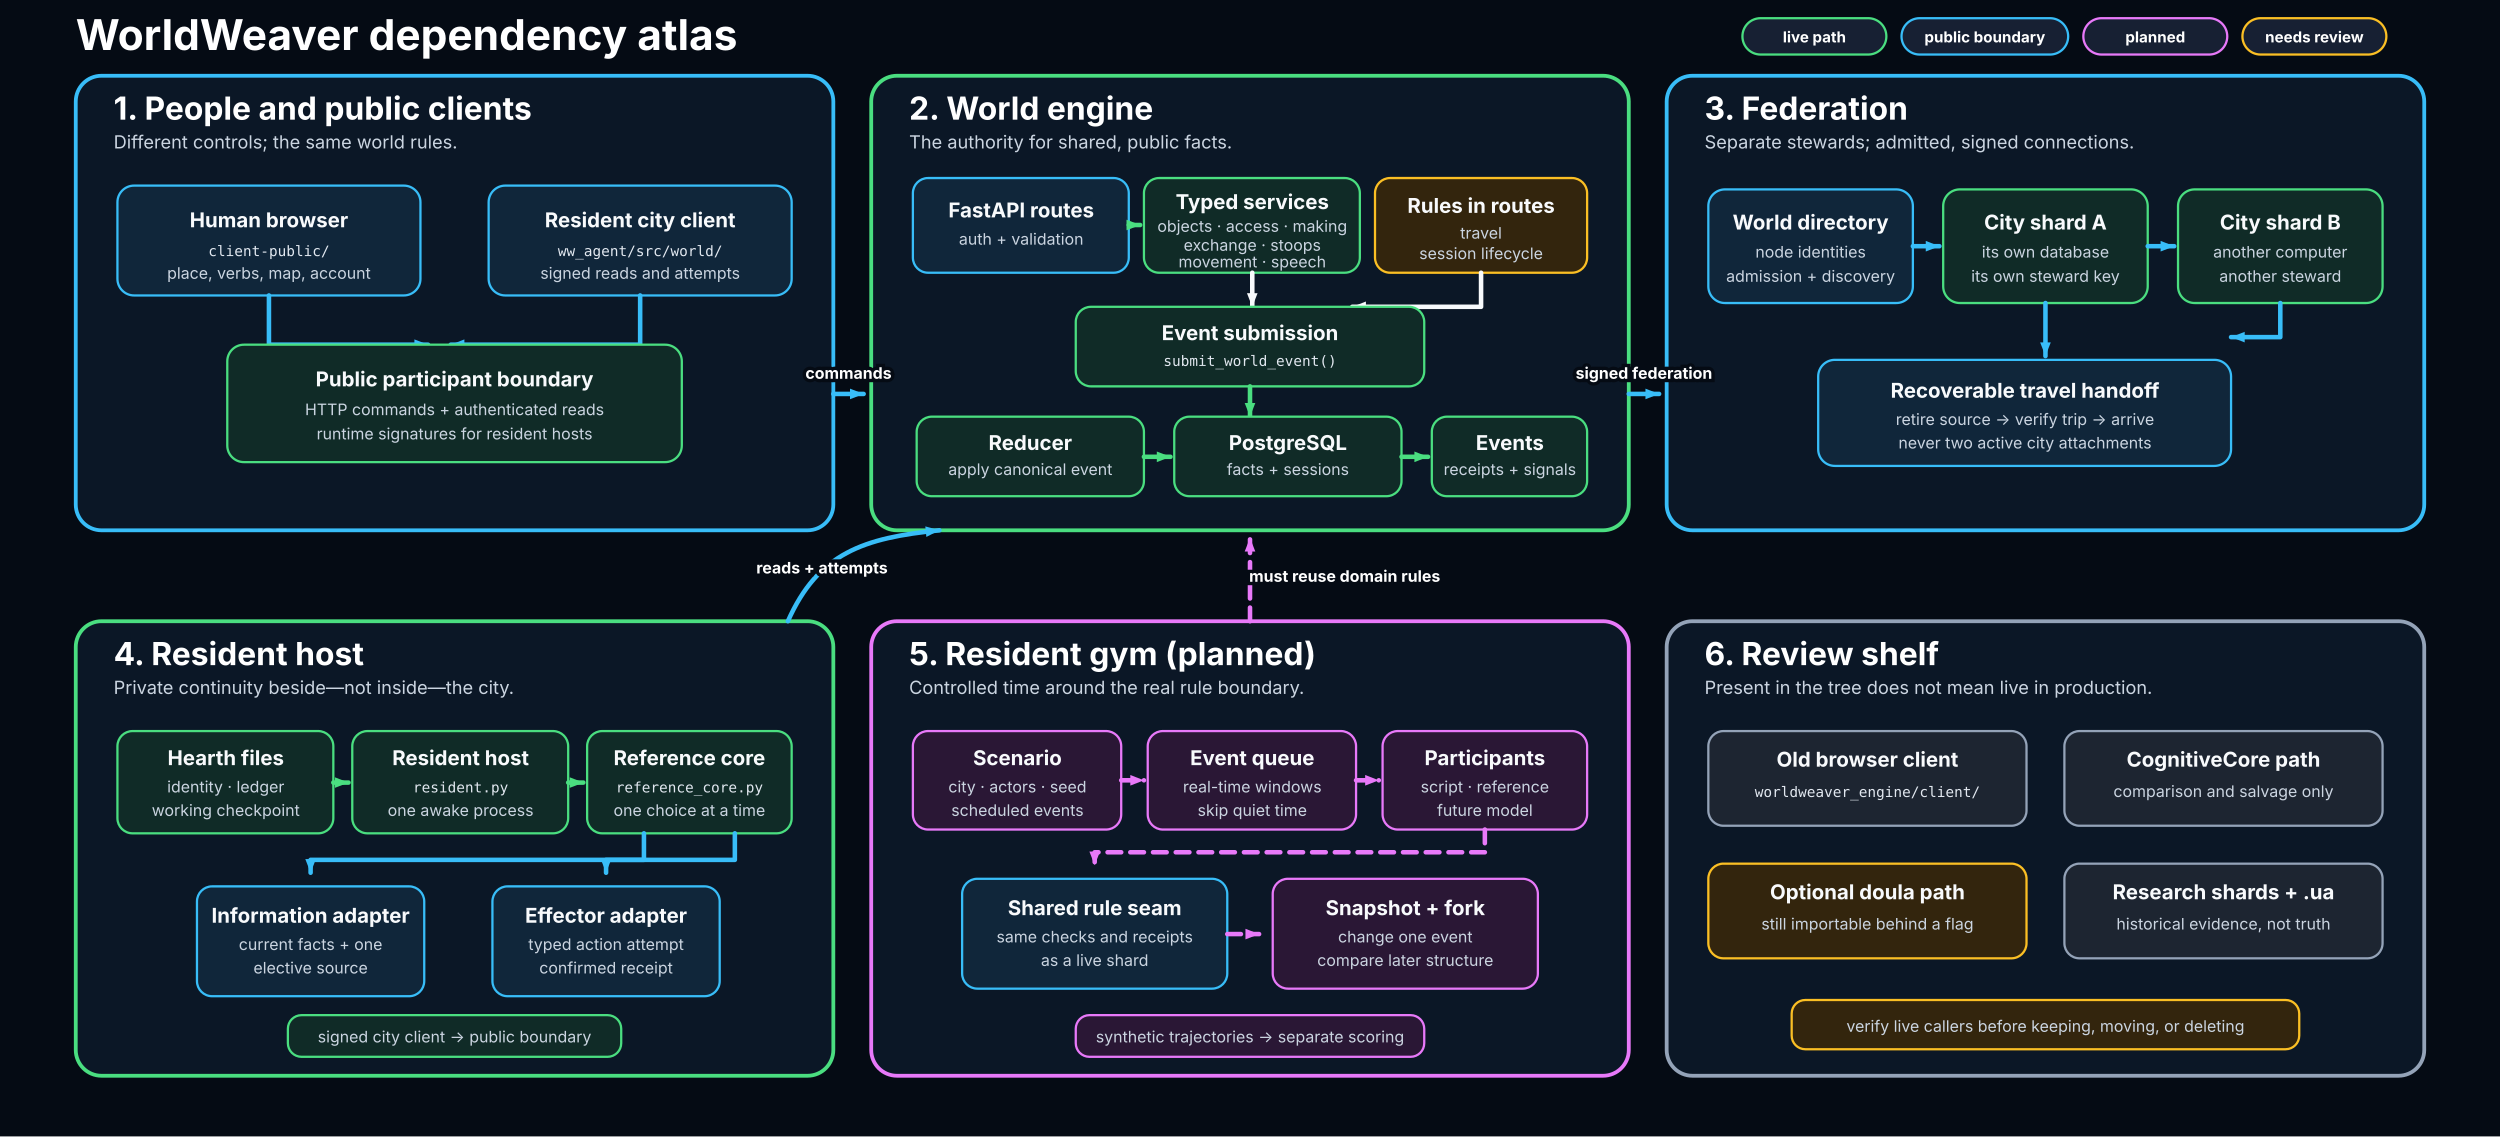
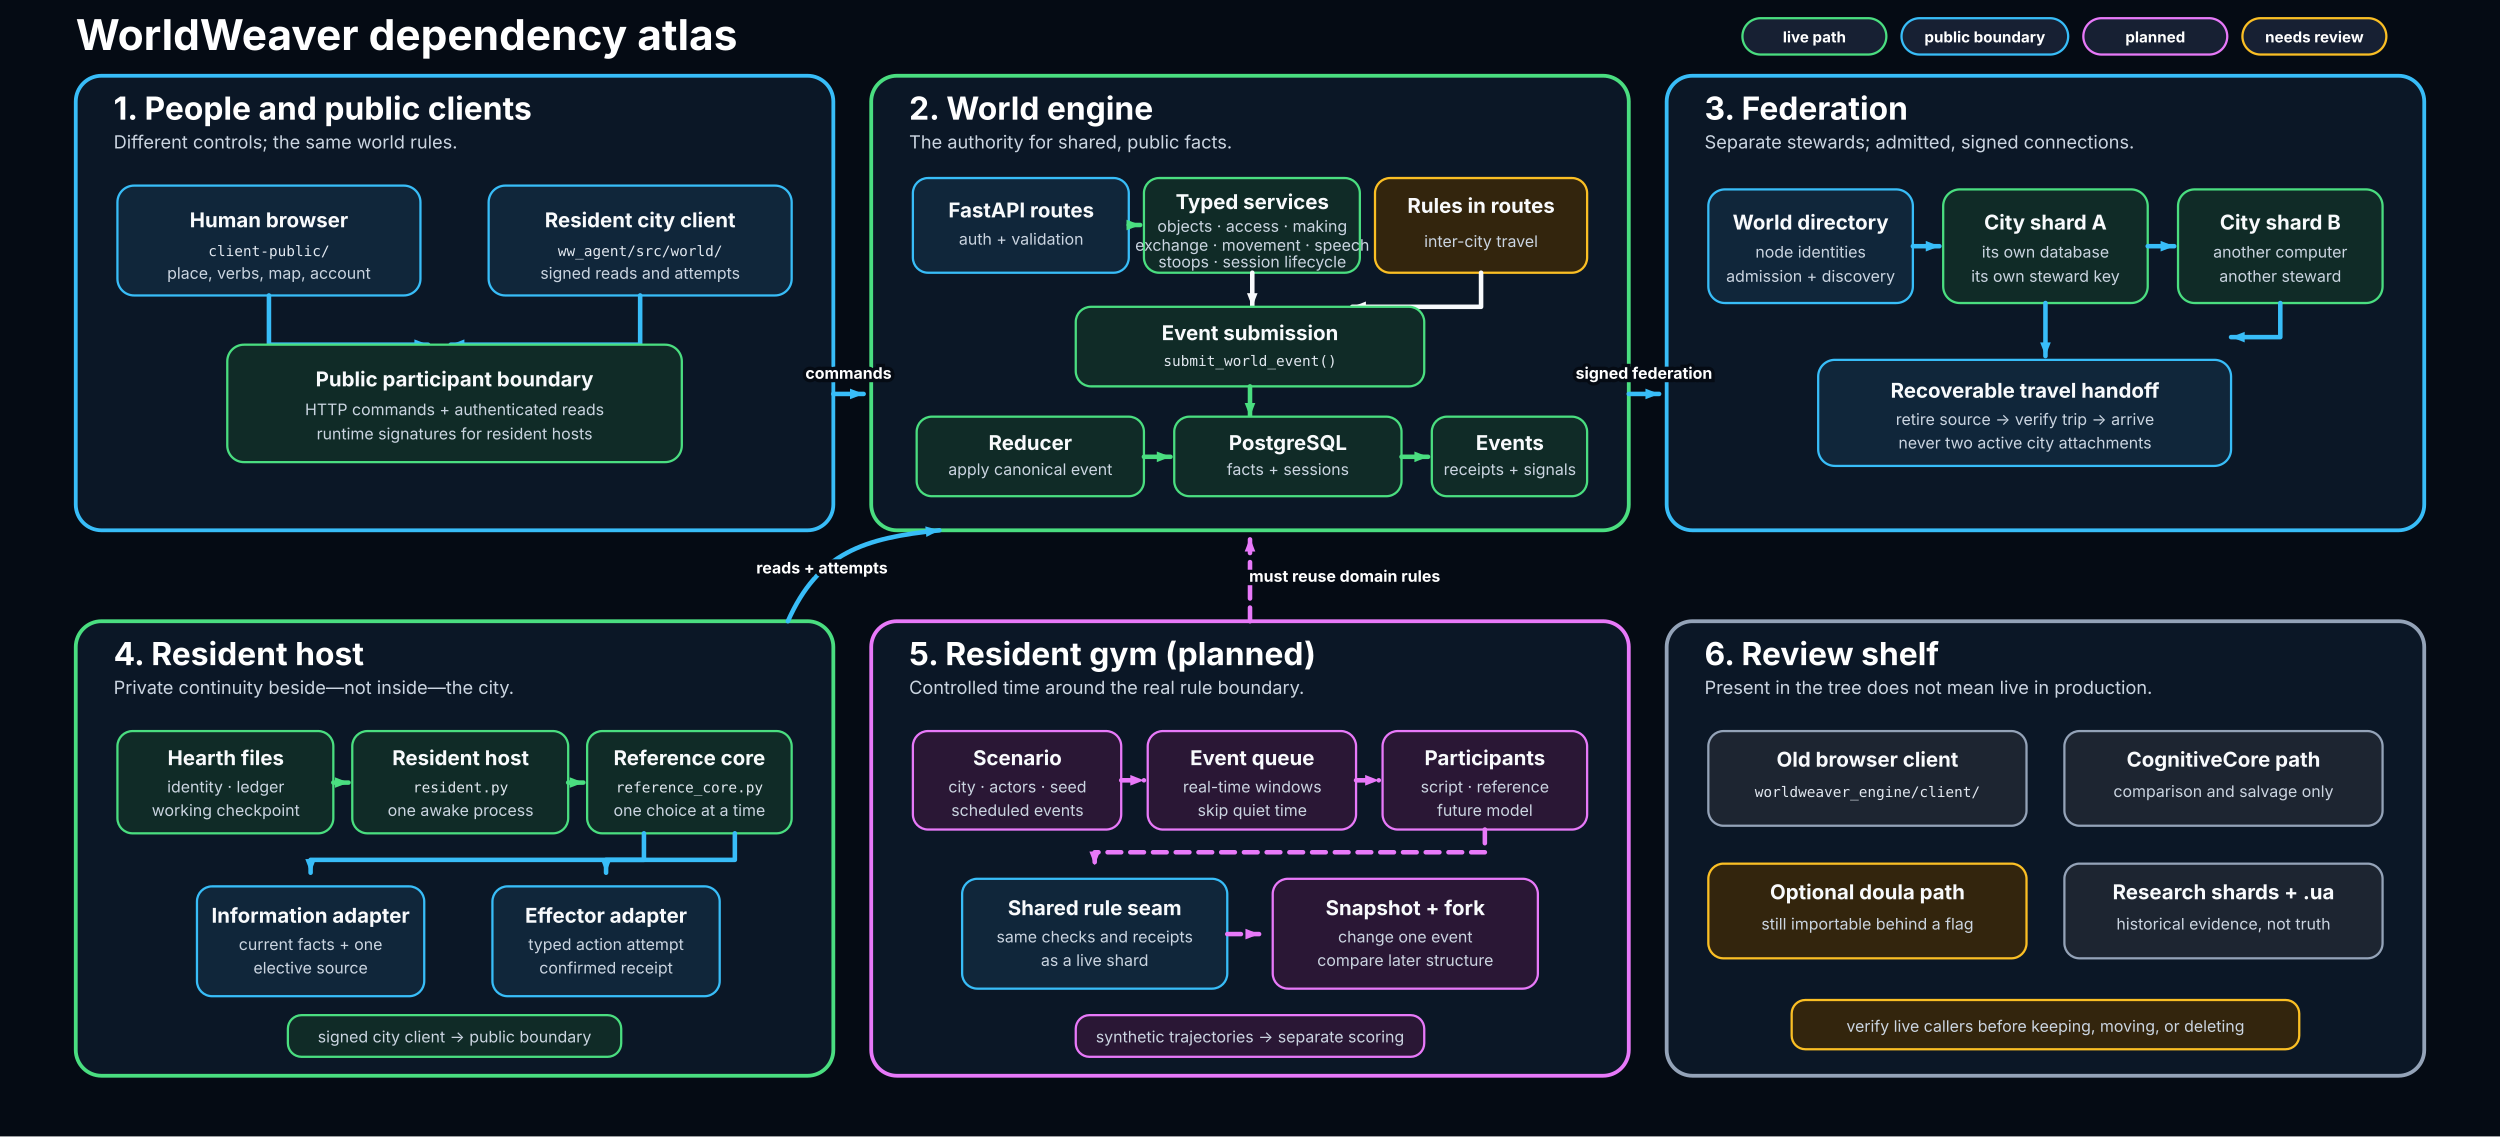
<svg xmlns="http://www.w3.org/2000/svg" width="3300" height="1500" viewBox="0 0 3300 1500" role="img" aria-labelledby="title description">
  <defs>
    <style>
      .canvas { fill: #050b14; }
      .panel { fill: #0b1726; stroke: #64748b; stroke-width: 5; }
      .panel-live { stroke: #4ade80; }
      .panel-boundary { stroke: #38bdf8; }
      .panel-future { stroke: #e879f9; }
      .panel-review { stroke: #94a3b8; }
      .node { fill: #13243a; stroke: #cbd5e1; stroke-width: 3; }
      .node-live { fill: #102b27; stroke: #4ade80; }
      .node-boundary { fill: #10263a; stroke: #38bdf8; }
      .node-warning { fill: #33250d; stroke: #fbbf24; }
      .node-future { fill: #2a1735; stroke: #e879f9; }
      .node-review { fill: #1d2531; stroke: #94a3b8; }
      .title { fill: #ffffff; font: 700 56px Inter, system-ui, sans-serif; }
      .panel-title { fill: #ffffff; font: 700 42px Inter, system-ui, sans-serif; }
      .panel-subtitle { fill: #cbd5e1; font: 400 24px Inter, system-ui, sans-serif; }
      .label { fill: #f8fafc; font: 650 27px Inter, system-ui, sans-serif; text-anchor: middle; }
      .small { fill: #cbd5e1; font: 400 21px Inter, system-ui, sans-serif; text-anchor: middle; }
      .code { fill: #e2e8f0; font: 500 19px ui-monospace, SFMono-Regular, Consolas, monospace; text-anchor: middle; }
      .edge-label { fill: #ffffff; font: 650 21px Inter, system-ui, sans-serif; text-anchor: middle; paint-order: stroke; stroke: #050b14; stroke-width: 9; }
      .arrow { fill: none; stroke: #f8fafc; stroke-width: 6; stroke-linecap: round; stroke-linejoin: round; marker-end: url(#ww-dependency-arrowhead); }
      .arrow-blue { stroke: #38bdf8; }
      .arrow-green { stroke: #4ade80; }
      .arrow-purple { stroke: #e879f9; stroke-dasharray: 18 12; }
      .arrow-muted { stroke: #94a3b8; stroke-dasharray: 14 12; }
      .divider { stroke: #334155; stroke-width: 3; }
      .pill { fill: #172033; stroke-width: 3; }
      .pill-text { fill: #ffffff; font: 650 20px Inter, system-ui, sans-serif; text-anchor: middle; }
    </style>
    <marker id="ww-dependency-arrowhead" viewBox="0 0 20 16" markerWidth="20" markerHeight="16" refX="19" refY="8" orient="auto" markerUnits="userSpaceOnUse">
      <path d="M1,1 L19,8 L1,15 z" fill="context-stroke" />
    </marker>
  </defs>
  <rect class="canvas" width="3300" height="1500" />
  <text class="title" x="100" y="66">WorldWeaver dependency atlas</text>
  <g id="clients">
    <rect class="panel panel-boundary" x="100" y="100" width="1000" height="600" rx="34" />
    <text class="panel-title" x="150" y="158">1. People and public clients</text>
    <text class="panel-subtitle" x="150" y="196">Different controls; the same world rules.</text>
    <rect class="node node-boundary" x="155" y="245" width="400" height="145" rx="22" />
    <text class="label" x="355" y="300">Human browser</text>
    <text class="code" x="355" y="338">client-public/</text>
    <text class="small" x="355" y="368">place, verbs, map, account</text>
    <rect class="node node-boundary" x="645" y="245" width="400" height="145" rx="22" />
    <text class="label" x="845" y="300">Resident city client</text>
    <text class="code" x="845" y="338">ww_agent/src/world/</text>
    <text class="small" x="845" y="368">signed reads and attempts</text>
    <path class="arrow arrow-blue" d="M355 390 V455 H565" />
    <path class="arrow arrow-blue" d="M845 390 V455 H595" />
    <rect class="node node-live" x="300" y="455" width="600" height="155" rx="22" />
    <text class="label" x="600" y="510">Public participant boundary</text>
    <text class="small" x="600" y="548">HTTP commands + authenticated reads</text>
    <text class="small" x="600" y="580">runtime signatures for resident hosts</text>
  </g>
  <g id="engine">
    <rect class="panel panel-live" x="1150" y="100" width="1000" height="600" rx="34" />
    <text class="panel-title" x="1200" y="158">2. World engine</text>
    <text class="panel-subtitle" x="1200" y="196">The authority for shared, public facts.</text>
    <rect class="node node-boundary" x="1205" y="235" width="285" height="125" rx="20" />
    <text class="label" x="1348" y="287">FastAPI routes</text>
    <text class="small" x="1348" y="323">auth + validation</text>
    <rect class="node node-live" x="1510" y="235" width="285" height="125" rx="20" />
    <text class="label" x="1653" y="276">Typed services</text>
    <text class="small" x="1653" y="306">objects · access · making</text>
-     <text class="small" x="1653" y="331">exchange · stoops</text>
-     <text class="small" x="1653" y="353">movement · speech</text>
+     <text class="small" x="1653" y="331">exchange · movement · speech</text>
+     <text class="small" x="1653" y="353">stoops · session lifecycle</text>
    <rect class="node node-warning" x="1815" y="235" width="280" height="125" rx="20" />
    <text class="label" x="1955" y="281">Rules in routes</text>
-     <text class="small" x="1955" y="315">travel</text>
-     <text class="small" x="1955" y="342">session lifecycle</text>
+     <text class="small" x="1955" y="326">inter-city travel</text>
    <path class="arrow arrow-green" d="M1490 297 H1505" />
    <path class="arrow" d="M1653 360 V405" />
    <path class="arrow" d="M1955 360 V405 H1785" />
    <rect class="node node-live" x="1420" y="405" width="460" height="105" rx="20" />
    <text class="label" x="1650" y="449">Event submission</text>
    <text class="code" x="1650" y="483">submit_world_event()</text>
    <path class="arrow arrow-green" d="M1650 510 V550" />
    <rect class="node node-live" x="1210" y="550" width="300" height="105" rx="20" />
    <text class="label" x="1360" y="594">Reducer</text>
    <text class="small" x="1360" y="627">apply canonical event</text>
    <rect class="node node-live" x="1550" y="550" width="300" height="105" rx="20" />
    <text class="label" x="1700" y="594">PostgreSQL</text>
    <text class="small" x="1700" y="627">facts + sessions</text>
    <rect class="node node-live" x="1890" y="550" width="205" height="105" rx="20" />
    <text class="label" x="1993" y="594">Events</text>
    <text class="small" x="1993" y="627">receipts + signals</text>
    <path class="arrow arrow-green" d="M1510 603 H1545" />
    <path class="arrow arrow-green" d="M1850 603 H1885" />
  </g>
  <g id="federation">
    <rect class="panel panel-boundary" x="2200" y="100" width="1000" height="600" rx="34" />
    <text class="panel-title" x="2250" y="158">3. Federation</text>
    <text class="panel-subtitle" x="2250" y="196">Separate stewards; admitted, signed connections.</text>
    <rect class="node node-boundary" x="2255" y="250" width="270" height="150" rx="22" />
    <text class="label" x="2390" y="303">World directory</text>
    <text class="small" x="2390" y="340">node identities</text>
    <text class="small" x="2390" y="372">admission + discovery</text>
    <rect class="node node-live" x="2565" y="250" width="270" height="150" rx="22" />
    <text class="label" x="2700" y="303">City shard A</text>
    <text class="small" x="2700" y="340">its own database</text>
    <text class="small" x="2700" y="372">its own steward key</text>
    <rect class="node node-live" x="2875" y="250" width="270" height="150" rx="22" />
    <text class="label" x="3010" y="303">City shard B</text>
    <text class="small" x="3010" y="340">another computer</text>
    <text class="small" x="3010" y="372">another steward</text>
    <path class="arrow arrow-blue" d="M2525 325 H2560" />
    <path class="arrow arrow-blue" d="M2835 325 H2870" />
    <rect class="node node-boundary" x="2400" y="475" width="545" height="140" rx="22" />
    <text class="label" x="2673" y="525">Recoverable travel handoff</text>
    <text class="small" x="2673" y="561">retire source → verify trip → arrive</text>
    <text class="small" x="2673" y="592">never two active city attachments</text>
    <path class="arrow arrow-blue" d="M2700 400 V470" />
    <path class="arrow arrow-blue" d="M3010 400 V445 H2945" />
  </g>
  <g id="resident">
    <rect class="panel panel-live" x="100" y="820" width="1000" height="600" rx="34" />
    <text class="panel-title" x="150" y="878">4. Resident host</text>
    <text class="panel-subtitle" x="150" y="916">Private continuity beside—not inside—the city.</text>
    <rect class="node node-live" x="155" y="965" width="285" height="135" rx="20" />
    <text class="label" x="298" y="1010">Hearth files</text>
    <text class="small" x="298" y="1046">identity · ledger</text>
    <text class="small" x="298" y="1077">working checkpoint</text>
    <rect class="node node-live" x="465" y="965" width="285" height="135" rx="20" />
    <text class="label" x="608" y="1010">Resident host</text>
    <text class="code" x="608" y="1046">resident.py</text>
    <text class="small" x="608" y="1077">one awake process</text>
    <rect class="node node-live" x="775" y="965" width="270" height="135" rx="20" />
    <text class="label" x="910" y="1010">Reference core</text>
    <text class="code" x="910" y="1046">reference_core.py</text>
    <text class="small" x="910" y="1077">one choice at a time</text>
    <path class="arrow arrow-green" d="M440 1033 H460" />
    <path class="arrow arrow-green" d="M750 1033 H770" />
    <rect class="node node-boundary" x="260" y="1170" width="300" height="145" rx="20" />
    <text class="label" x="410" y="1218">Information adapter</text>
    <text class="small" x="410" y="1254">current facts + one</text>
    <text class="small" x="410" y="1285">elective source</text>
    <rect class="node node-boundary" x="650" y="1170" width="300" height="145" rx="20" />
    <text class="label" x="800" y="1218">Effector adapter</text>
    <text class="small" x="800" y="1254">typed action attempt</text>
    <text class="small" x="800" y="1285">confirmed receipt</text>
    <path class="arrow arrow-blue" d="M850 1100 V1135 H410 V1152" />
    <path class="arrow arrow-blue" d="M970 1100 V1135 H800 V1152" />
    <rect class="node node-live" x="380" y="1340" width="440" height="55" rx="18" />
    <text class="small" x="600" y="1376">signed city client → public boundary</text>
  </g>
  <g id="gym">
    <rect class="panel panel-future" x="1150" y="820" width="1000" height="600" rx="34" />
    <text class="panel-title" x="1200" y="878">5. Resident gym (planned)</text>
    <text class="panel-subtitle" x="1200" y="916">Controlled time around the real rule boundary.</text>
    <rect class="node node-future" x="1205" y="965" width="275" height="130" rx="20" />
    <text class="label" x="1343" y="1010">Scenario</text>
    <text class="small" x="1343" y="1046">city · actors · seed</text>
    <text class="small" x="1343" y="1077">scheduled events</text>
    <rect class="node node-future" x="1515" y="965" width="275" height="130" rx="20" />
    <text class="label" x="1653" y="1010">Event queue</text>
    <text class="small" x="1653" y="1046">real-time windows</text>
    <text class="small" x="1653" y="1077">skip quiet time</text>
    <rect class="node node-future" x="1825" y="965" width="270" height="130" rx="20" />
    <text class="label" x="1960" y="1010">Participants</text>
    <text class="small" x="1960" y="1046">script · reference</text>
    <text class="small" x="1960" y="1077">future model</text>
    <path class="arrow arrow-purple" d="M1480 1030 H1510" />
    <path class="arrow arrow-purple" d="M1790 1030 H1820" />
    <rect class="node node-boundary" x="1270" y="1160" width="350" height="145" rx="20" />
    <text class="label" x="1445" y="1208">Shared rule seam</text>
    <text class="small" x="1445" y="1244">same checks and receipts</text>
    <text class="small" x="1445" y="1275">as a live shard</text>
    <rect class="node node-future" x="1680" y="1160" width="350" height="145" rx="20" />
    <text class="label" x="1855" y="1208">Snapshot + fork</text>
    <text class="small" x="1855" y="1244">change one event</text>
    <text class="small" x="1855" y="1275">compare later structure</text>
    <path class="arrow arrow-purple" d="M1960 1095 V1125 H1445 V1142" />
    <path class="arrow arrow-purple" d="M1620 1233 H1662" />
    <rect class="node node-future" x="1420" y="1340" width="460" height="55" rx="18" />
    <text class="small" x="1650" y="1376">synthetic trajectories → separate scoring</text>
  </g>
  <g id="review">
    <rect class="panel panel-review" x="2200" y="820" width="1000" height="600" rx="34" />
    <text class="panel-title" x="2250" y="878">6. Review shelf</text>
    <text class="panel-subtitle" x="2250" y="916">Present in the tree does not mean live in production.</text>
    <rect class="node node-review" x="2255" y="965" width="420" height="125" rx="20" />
    <text class="label" x="2465" y="1012">Old browser client</text>
    <text class="code" x="2465" y="1052">worldweaver_engine/client/</text>
    <rect class="node node-review" x="2725" y="965" width="420" height="125" rx="20" />
    <text class="label" x="2935" y="1012">CognitiveCore path</text>
    <text class="small" x="2935" y="1052">comparison and salvage only</text>
    <rect class="node node-warning" x="2255" y="1140" width="420" height="125" rx="20" />
    <text class="label" x="2465" y="1187">Optional doula path</text>
    <text class="small" x="2465" y="1227">still importable behind a flag</text>
    <rect class="node node-review" x="2725" y="1140" width="420" height="125" rx="20" />
    <text class="label" x="2935" y="1187">Research shards + .ua</text>
    <text class="small" x="2935" y="1227">historical evidence, not truth</text>
    <rect class="node node-warning" x="2365" y="1320" width="670" height="65" rx="18" />
    <text class="small" x="2700" y="1362">verify live callers before keeping, moving, or deleting</text>
  </g>
  <path class="arrow arrow-blue" d="M1100 520 H1140" />
  <text class="edge-label" x="1120" y="500">commands</text>
  <path class="arrow arrow-blue" d="M2150 520 H2190" />
  <text class="edge-label" x="2170" y="500">signed federation</text>
  <path class="arrow arrow-blue" d="M1040 820 C1080 730 1140 710 1240 700" />
  <text class="edge-label" x="1085" y="757">reads + attempts</text>
  <path class="arrow arrow-purple" d="M1650 820 V710" />
  <text class="edge-label" x="1775" y="768">must reuse domain rules</text>
  <rect class="pill" x="2300" y="24" width="190" height="48" rx="24" stroke="#4ade80" />
  <text class="pill-text" x="2395" y="56">live path</text>
  <rect class="pill" x="2510" y="24" width="220" height="48" rx="24" stroke="#38bdf8" />
  <text class="pill-text" x="2620" y="56">public boundary</text>
  <rect class="pill" x="2750" y="24" width="190" height="48" rx="24" stroke="#e879f9" />
  <text class="pill-text" x="2845" y="56">planned</text>
  <rect class="pill" x="2960" y="24" width="190" height="48" rx="24" stroke="#fbbf24" />
  <text class="pill-text" x="3055" y="56">needs review</text>
</svg>
